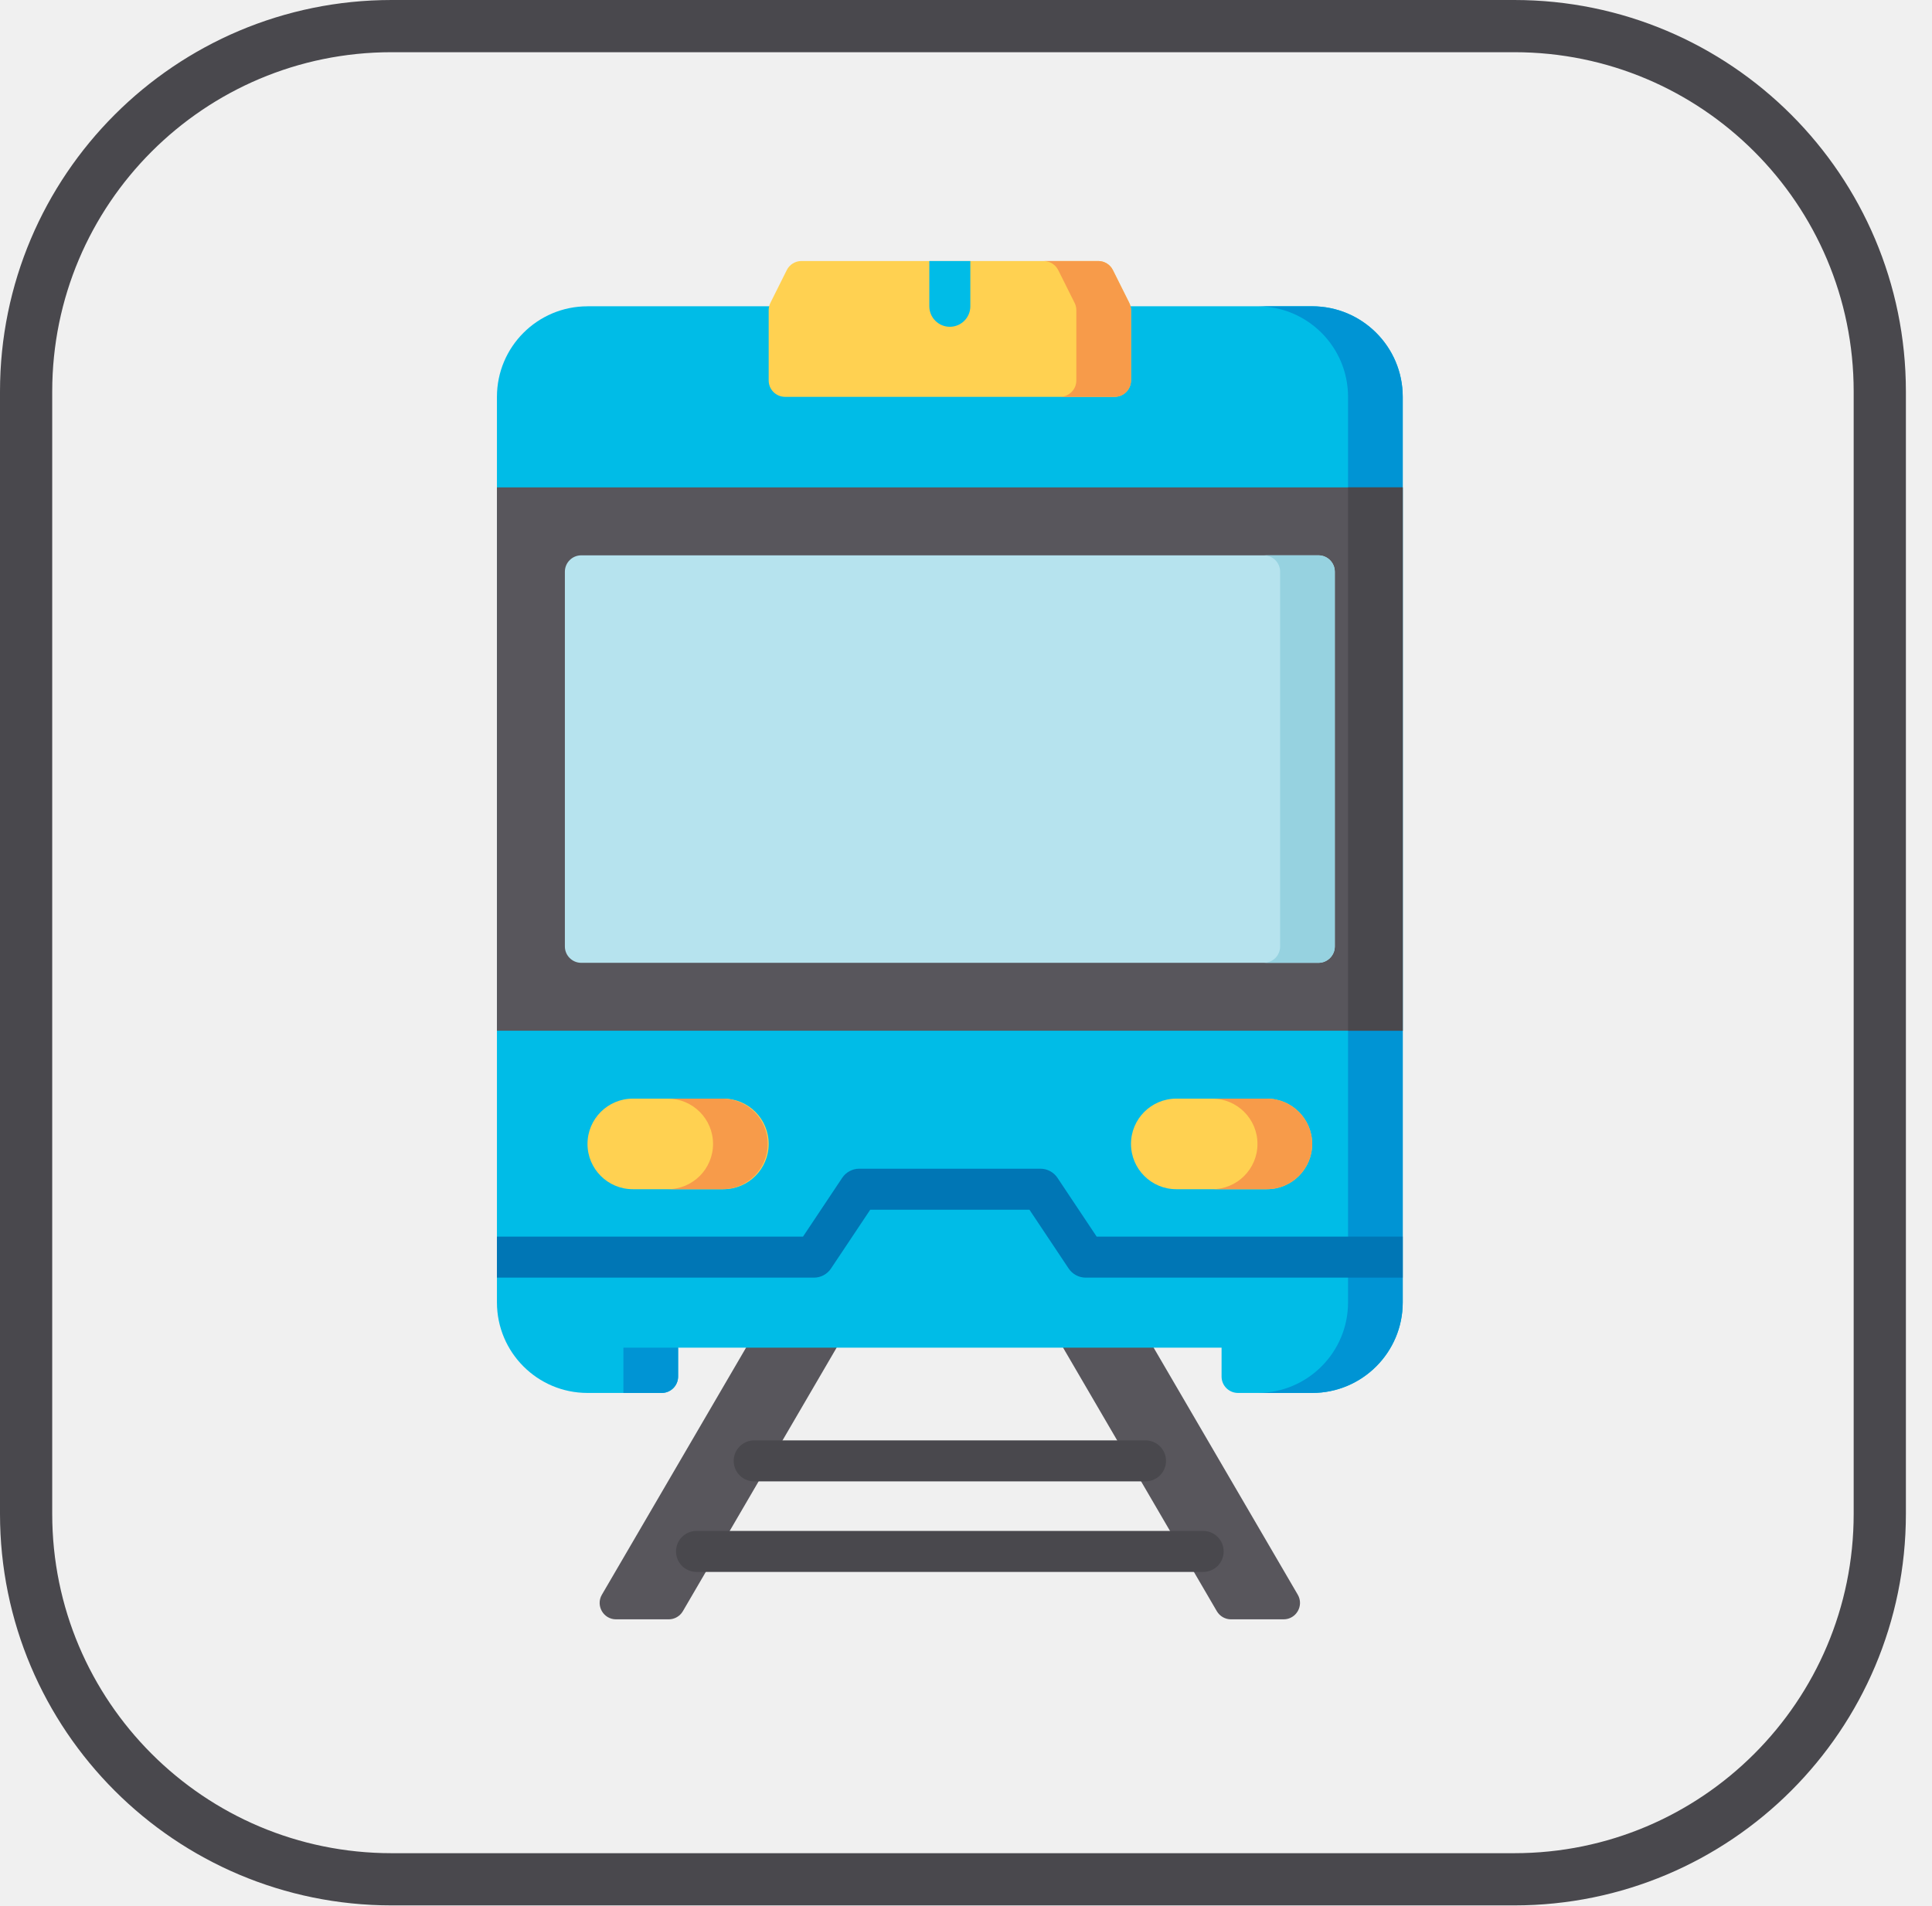
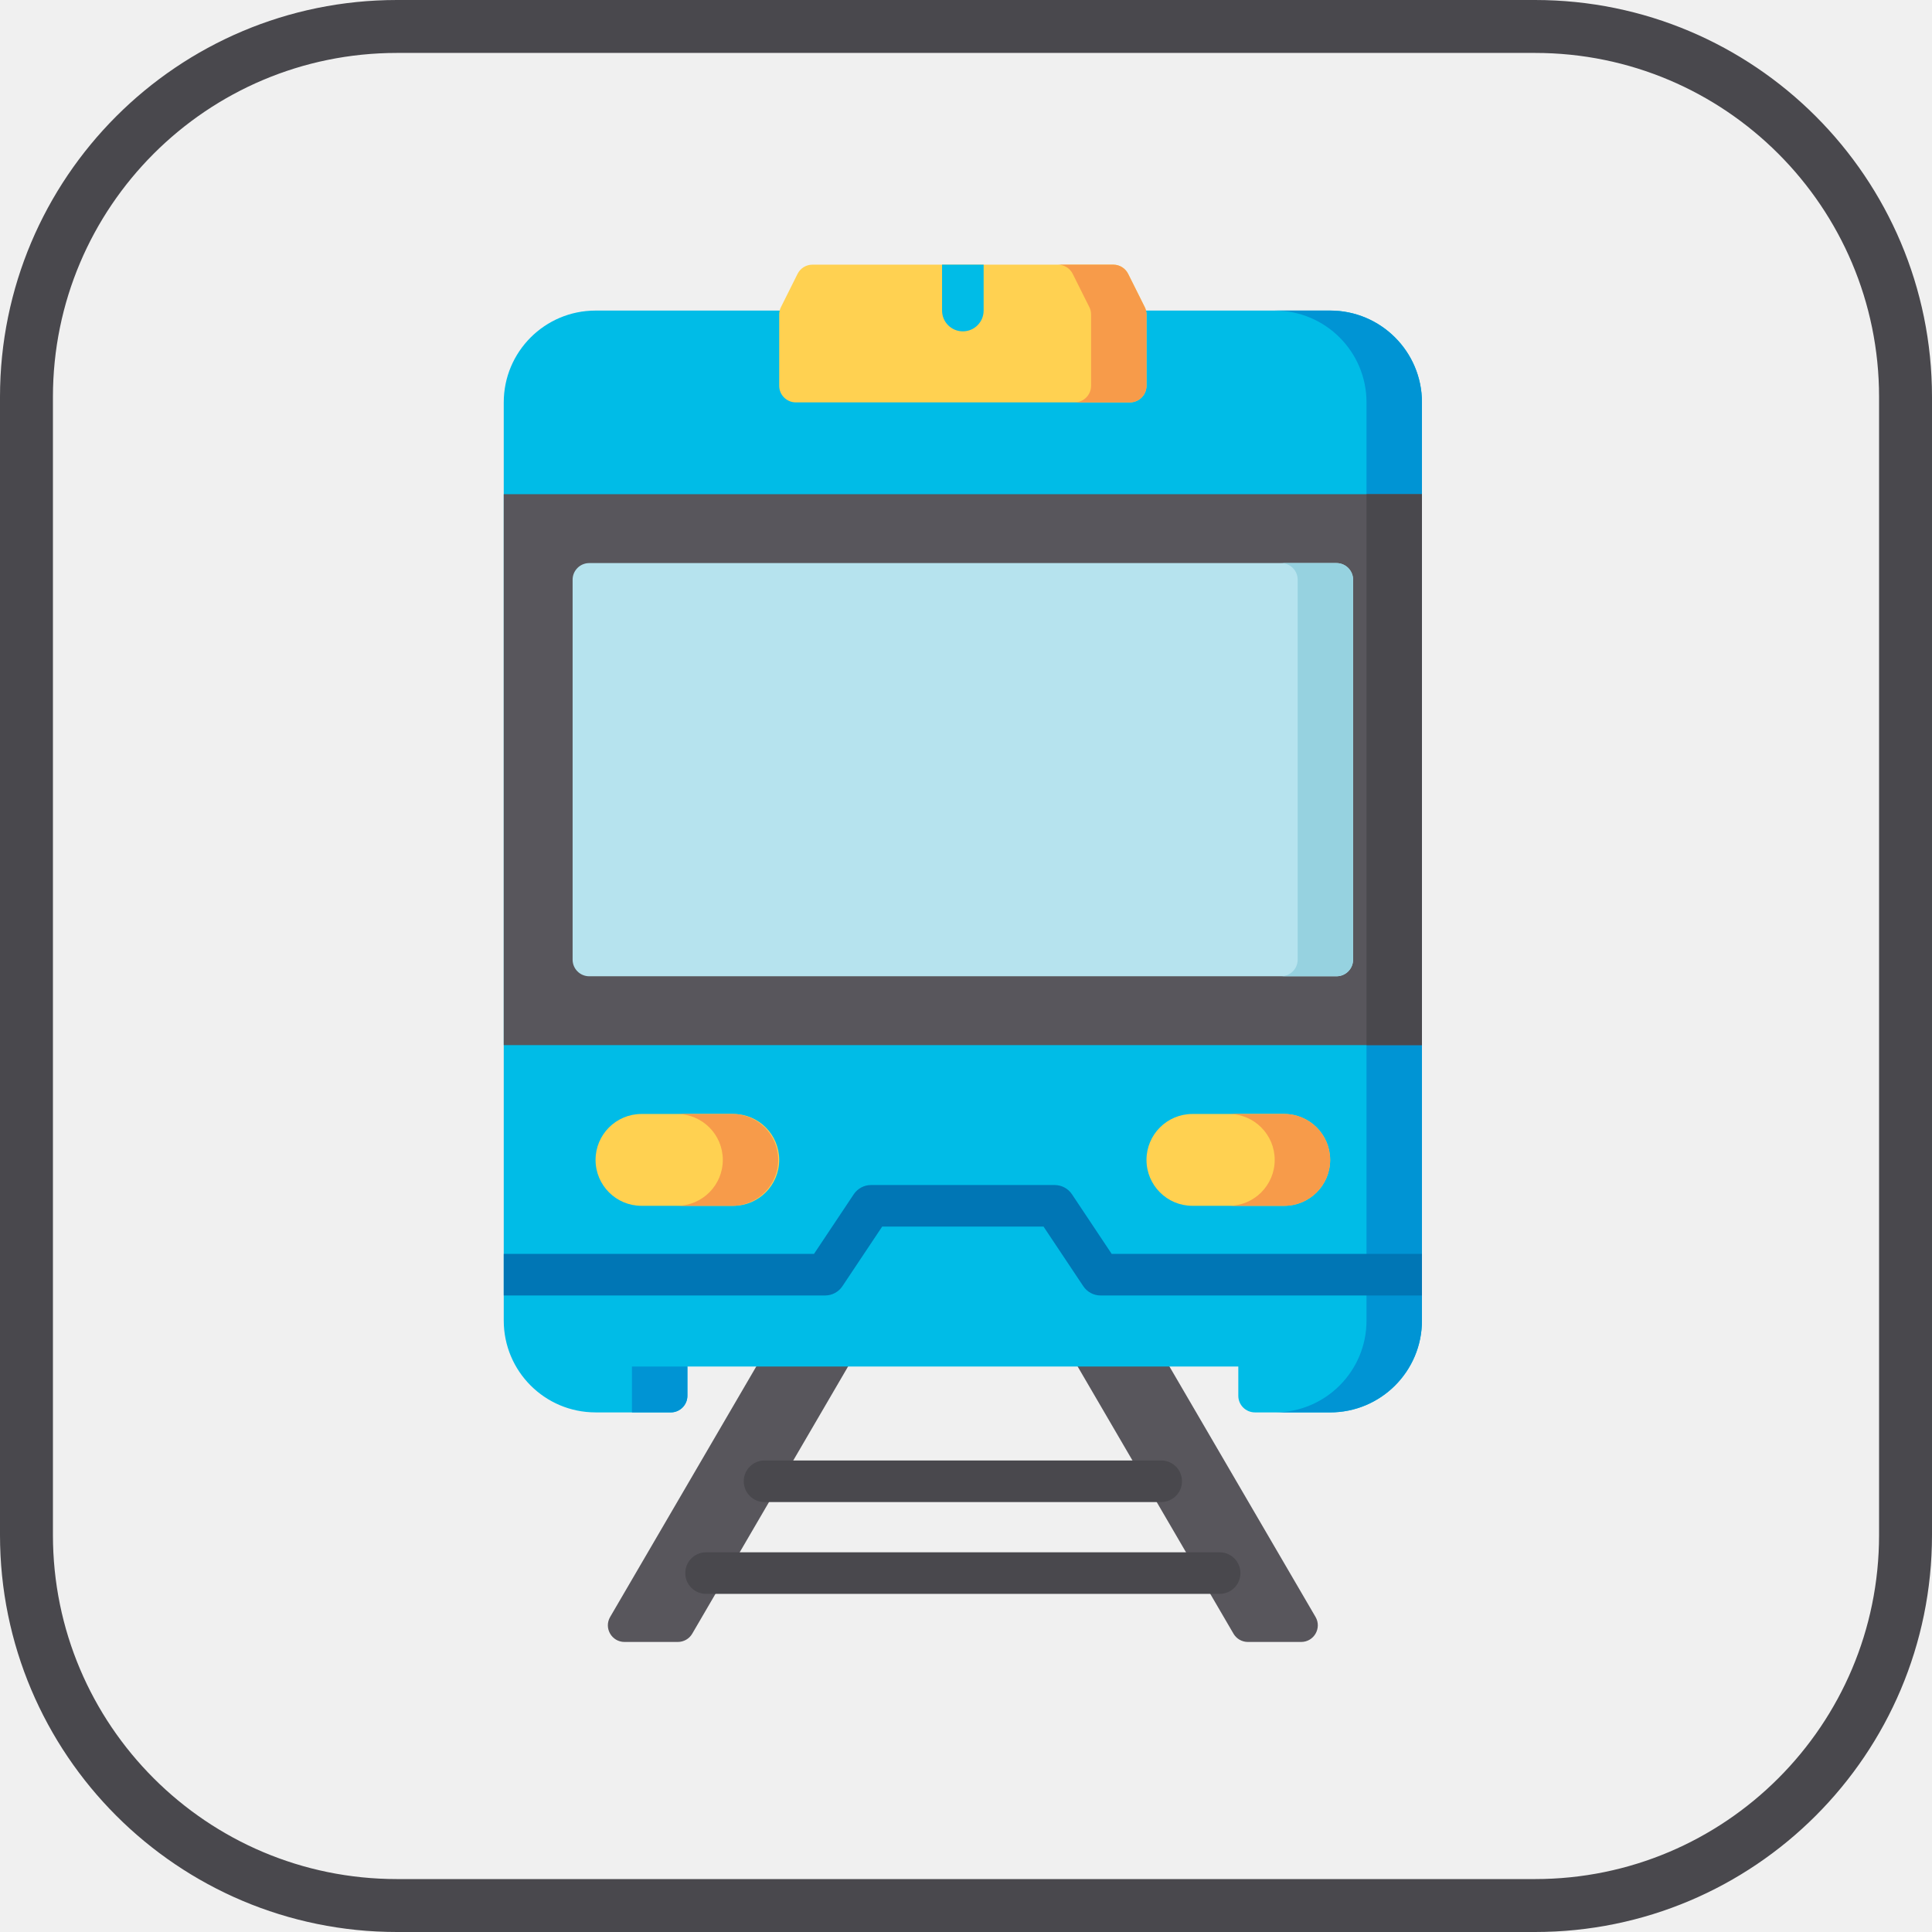
- <svg xmlns="http://www.w3.org/2000/svg" xmlns:xlink="http://www.w3.org/1999/xlink" width="74px" height="73px" viewBox="0 0 74 73" version="1.1">
+ <svg xmlns="http://www.w3.org/2000/svg" xmlns:xlink="http://www.w3.org/1999/xlink" width="73px" height="73px" viewBox="0 0 73 73" version="1.1">
  <defs>
    <rect id="path-1" x="0" y="0" width="69" height="69" rx="14" />
  </defs>
  <g id="progressive-webapps/rendering-performance/rail-model" stroke="none" stroke-width="1" fill="none" fill-rule="evenodd">
    <g id="container" transform="translate(2, 2)">
      <mask id="mask-2" fill="white">
        <use xlink:href="#path-1" />
      </mask>
      <rect stroke="#49484D" stroke-width="2" x="-1" y="-1" width="71" height="71" rx="14" />
    </g>
    <g id="train" transform="translate(19, 10)" fill-rule="nonzero">
      <g id="Group" transform="translate(3.964056, 41.06355)" fill="#58565C">
        <path d="M9.08,0.569 L3.191,10.666 C3.078,10.859 2.871,10.977 2.648,10.977 L0.633,10.977 C0.148,10.977 -0.154,10.451 0.09,10.033 L5.611,0.569 L5.611,0.035 L9.08,0.035 L9.08,0.569 L9.08,0.569 Z" id="Shape" />
        <path d="M21.223,0.569 L26.743,10.032 C26.987,10.451 26.685,10.977 26.2,10.977 L24.186,10.977 C23.962,10.977 23.756,10.858 23.643,10.665 L17.754,0.568 L17.754,0.035 L21.223,0.035 L21.223,0.569 Z" id="Shape" />
      </g>
      <g id="Group" transform="translate(6.810044, 45.12925)" fill="#49484D">
        <path d="M3.077,1.626 L18.065,1.625 C18.499,1.625 18.851,1.274 18.851,0.84 C18.851,0.406 18.499,0.055 18.065,0.055 L3.077,0.055 C2.643,0.055 2.292,0.407 2.292,0.84 C2.292,1.274 2.643,1.626 3.077,1.626 Z" id="Shape" />
        <path d="M20.274,3.524 L0.868,3.524 C0.434,3.524 0.083,3.876 0.083,4.31 C0.083,4.744 0.434,5.095 0.868,5.095 L20.274,5.095 C20.708,5.095 21.059,4.743 21.059,4.31 C21.059,3.876 20.708,3.524 20.274,3.524 Z" id="Shape" />
      </g>
      <path d="M3.503,1.735 C1.587,1.735 0.034,3.288 0.034,5.204 L0.034,39.898 C0.034,41.814 1.587,43.367 3.503,43.367 L6.345,43.367 C6.692,43.367 6.973,43.086 6.973,42.739 L6.973,41.633 L27.789,41.633 L27.789,42.739 C27.789,43.086 28.07,43.367 28.418,43.367 L31.259,43.367 C33.175,43.367 34.728,41.814 34.728,39.898 L34.728,5.204 C34.728,3.288 33.175,1.734 31.259,1.734 L3.503,1.734 L3.503,1.735 Z" id="Shape" fill="#00BCE7" />
      <g id="Group" transform="translate(4.777195, 1.727922)" fill="#0094D4">
        <path d="M0.101,41.639 L1.567,41.639 C1.914,41.639 2.196,41.358 2.196,41.011 L2.196,39.905 L0.101,39.905 L0.101,41.639 Z" id="Shape" />
        <path d="M26.481,0.007 L24.387,0.007 C26.303,0.007 27.856,1.56 27.856,3.476 L27.856,38.17 C27.856,40.086 26.303,41.639 24.387,41.639 L26.481,41.639 C28.397,41.639 29.951,40.086 29.951,38.17 L29.951,3.476 C29.951,1.56 28.397,0.007 26.481,0.007 Z" id="Shape" />
      </g>
      <rect id="Rectangle-path" fill="#58565C" x="0.034" y="8.673" width="34.694" height="20.816" />
      <path d="M31.498,26.888 L3.264,26.888 C2.917,26.888 2.636,26.607 2.636,26.26 L2.636,11.904 C2.636,11.557 2.917,11.276 3.264,11.276 L31.498,11.276 C31.845,11.276 32.126,11.557 32.126,11.904 L32.126,26.26 C32.126,26.607 31.845,26.888 31.498,26.888 Z" id="Shape" fill="#B6E3EE" />
      <g id="Group" transform="translate(3.455843, 32.01737)" fill="#FFD151">
        <path d="M5.252,3.544 C6.21,3.544 6.986,2.767 6.986,1.809 C6.986,0.851 6.21,0.074 5.252,0.074 L1.782,0.074 C0.824,0.074 0.047,0.851 0.047,1.809 C0.047,2.767 0.824,3.544 1.782,3.544 L5.252,3.544 Z" id="Shape" />
        <path d="M26.068,3.544 C27.026,3.544 27.803,2.767 27.803,1.809 C27.803,0.851 27.026,0.074 26.068,0.074 L22.599,0.074 C21.641,0.074 20.864,0.851 20.864,1.809 C20.864,2.767 21.641,3.544 22.599,3.544 L26.068,3.544 Z" id="Shape" />
      </g>
      <rect id="Rectangle-path" fill="#49484D" x="32.634" y="8.673" width="2.094" height="20.816" />
      <path d="M11.698,0 L23.064,0 C23.302,0 23.52,0.134 23.626,0.347 L24.253,1.602 C24.297,1.689 24.32,1.785 24.32,1.883 L24.32,4.576 C24.32,4.923 24.039,5.204 23.692,5.204 L11.07,5.204 C10.723,5.204 10.442,4.923 10.442,4.576 L10.442,1.883 C10.442,1.785 10.465,1.689 10.509,1.602 L11.136,0.347 C11.242,0.134 11.46,0 11.698,0 Z" id="Shape" fill="#FFD151" />
      <path d="M24.253,1.602 L23.626,0.347 C23.52,0.134 23.302,0 23.064,0 L20.97,0 C21.208,0 21.425,0.134 21.532,0.347 L22.159,1.602 C22.203,1.689 22.226,1.785 22.226,1.883 L22.226,4.576 C22.226,4.923 21.944,5.204 21.597,5.204 L23.692,5.204 C24.039,5.204 24.32,4.923 24.32,4.576 L24.32,1.883 C24.32,1.785 24.297,1.689 24.253,1.602 Z" id="Shape" fill="#F79B4A" />
      <path d="M17.381,2.52 C17.815,2.52 18.166,2.168 18.166,1.735 L18.166,0 L16.595,0 L16.595,1.734 C16.596,2.168 16.947,2.52 17.381,2.52 Z" id="Shape" fill="#00BCE7" />
      <path d="M31.498,11.276 L29.403,11.276 C29.75,11.276 30.032,11.557 30.032,11.904 L30.032,26.26 C30.032,26.607 29.75,26.888 29.403,26.888 L31.498,26.888 C31.845,26.888 32.126,26.607 32.126,26.26 L32.126,11.904 C32.126,11.557 31.845,11.276 31.498,11.276 Z" id="Shape" fill="#96D2E0" />
      <g id="Group" transform="translate(6.505117, 32.01737)" fill="#F79B4A">
        <path d="M23.019,0.074 L20.924,0.074 C21.882,0.074 22.659,0.851 22.659,1.809 C22.659,2.767 21.882,3.544 20.924,3.544 L23.019,3.544 C23.977,3.544 24.754,2.767 24.754,1.809 C24.754,0.851 23.977,0.074 23.019,0.074 Z" id="Shape" />
        <path d="M2.165,0.074 L0.071,0.074 C1.029,0.074 1.806,0.851 1.806,1.809 C1.806,2.767 1.029,3.544 0.071,3.544 L2.165,3.544 C3.123,3.544 3.9,2.767 3.9,1.809 C3.9,0.851 3.124,0.074 2.165,0.074 Z" id="Shape" />
      </g>
      <path d="M34.728,38.949 L34.728,37.378 L23.005,37.378 L21.504,35.126 C21.358,34.907 21.113,34.776 20.85,34.776 L13.911,34.776 C13.649,34.776 13.404,34.907 13.258,35.126 L11.757,37.378 L0.034,37.378 L0.034,38.948 L12.177,38.949 C12.44,38.949 12.685,38.817 12.83,38.599 L14.332,36.347 L20.43,36.347 L21.932,38.599 C22.077,38.817 22.323,38.949 22.585,38.949 L34.728,38.949 L34.728,38.949 Z" id="Shape" fill="#0076B5" />
    </g>
  </g>
</svg>
